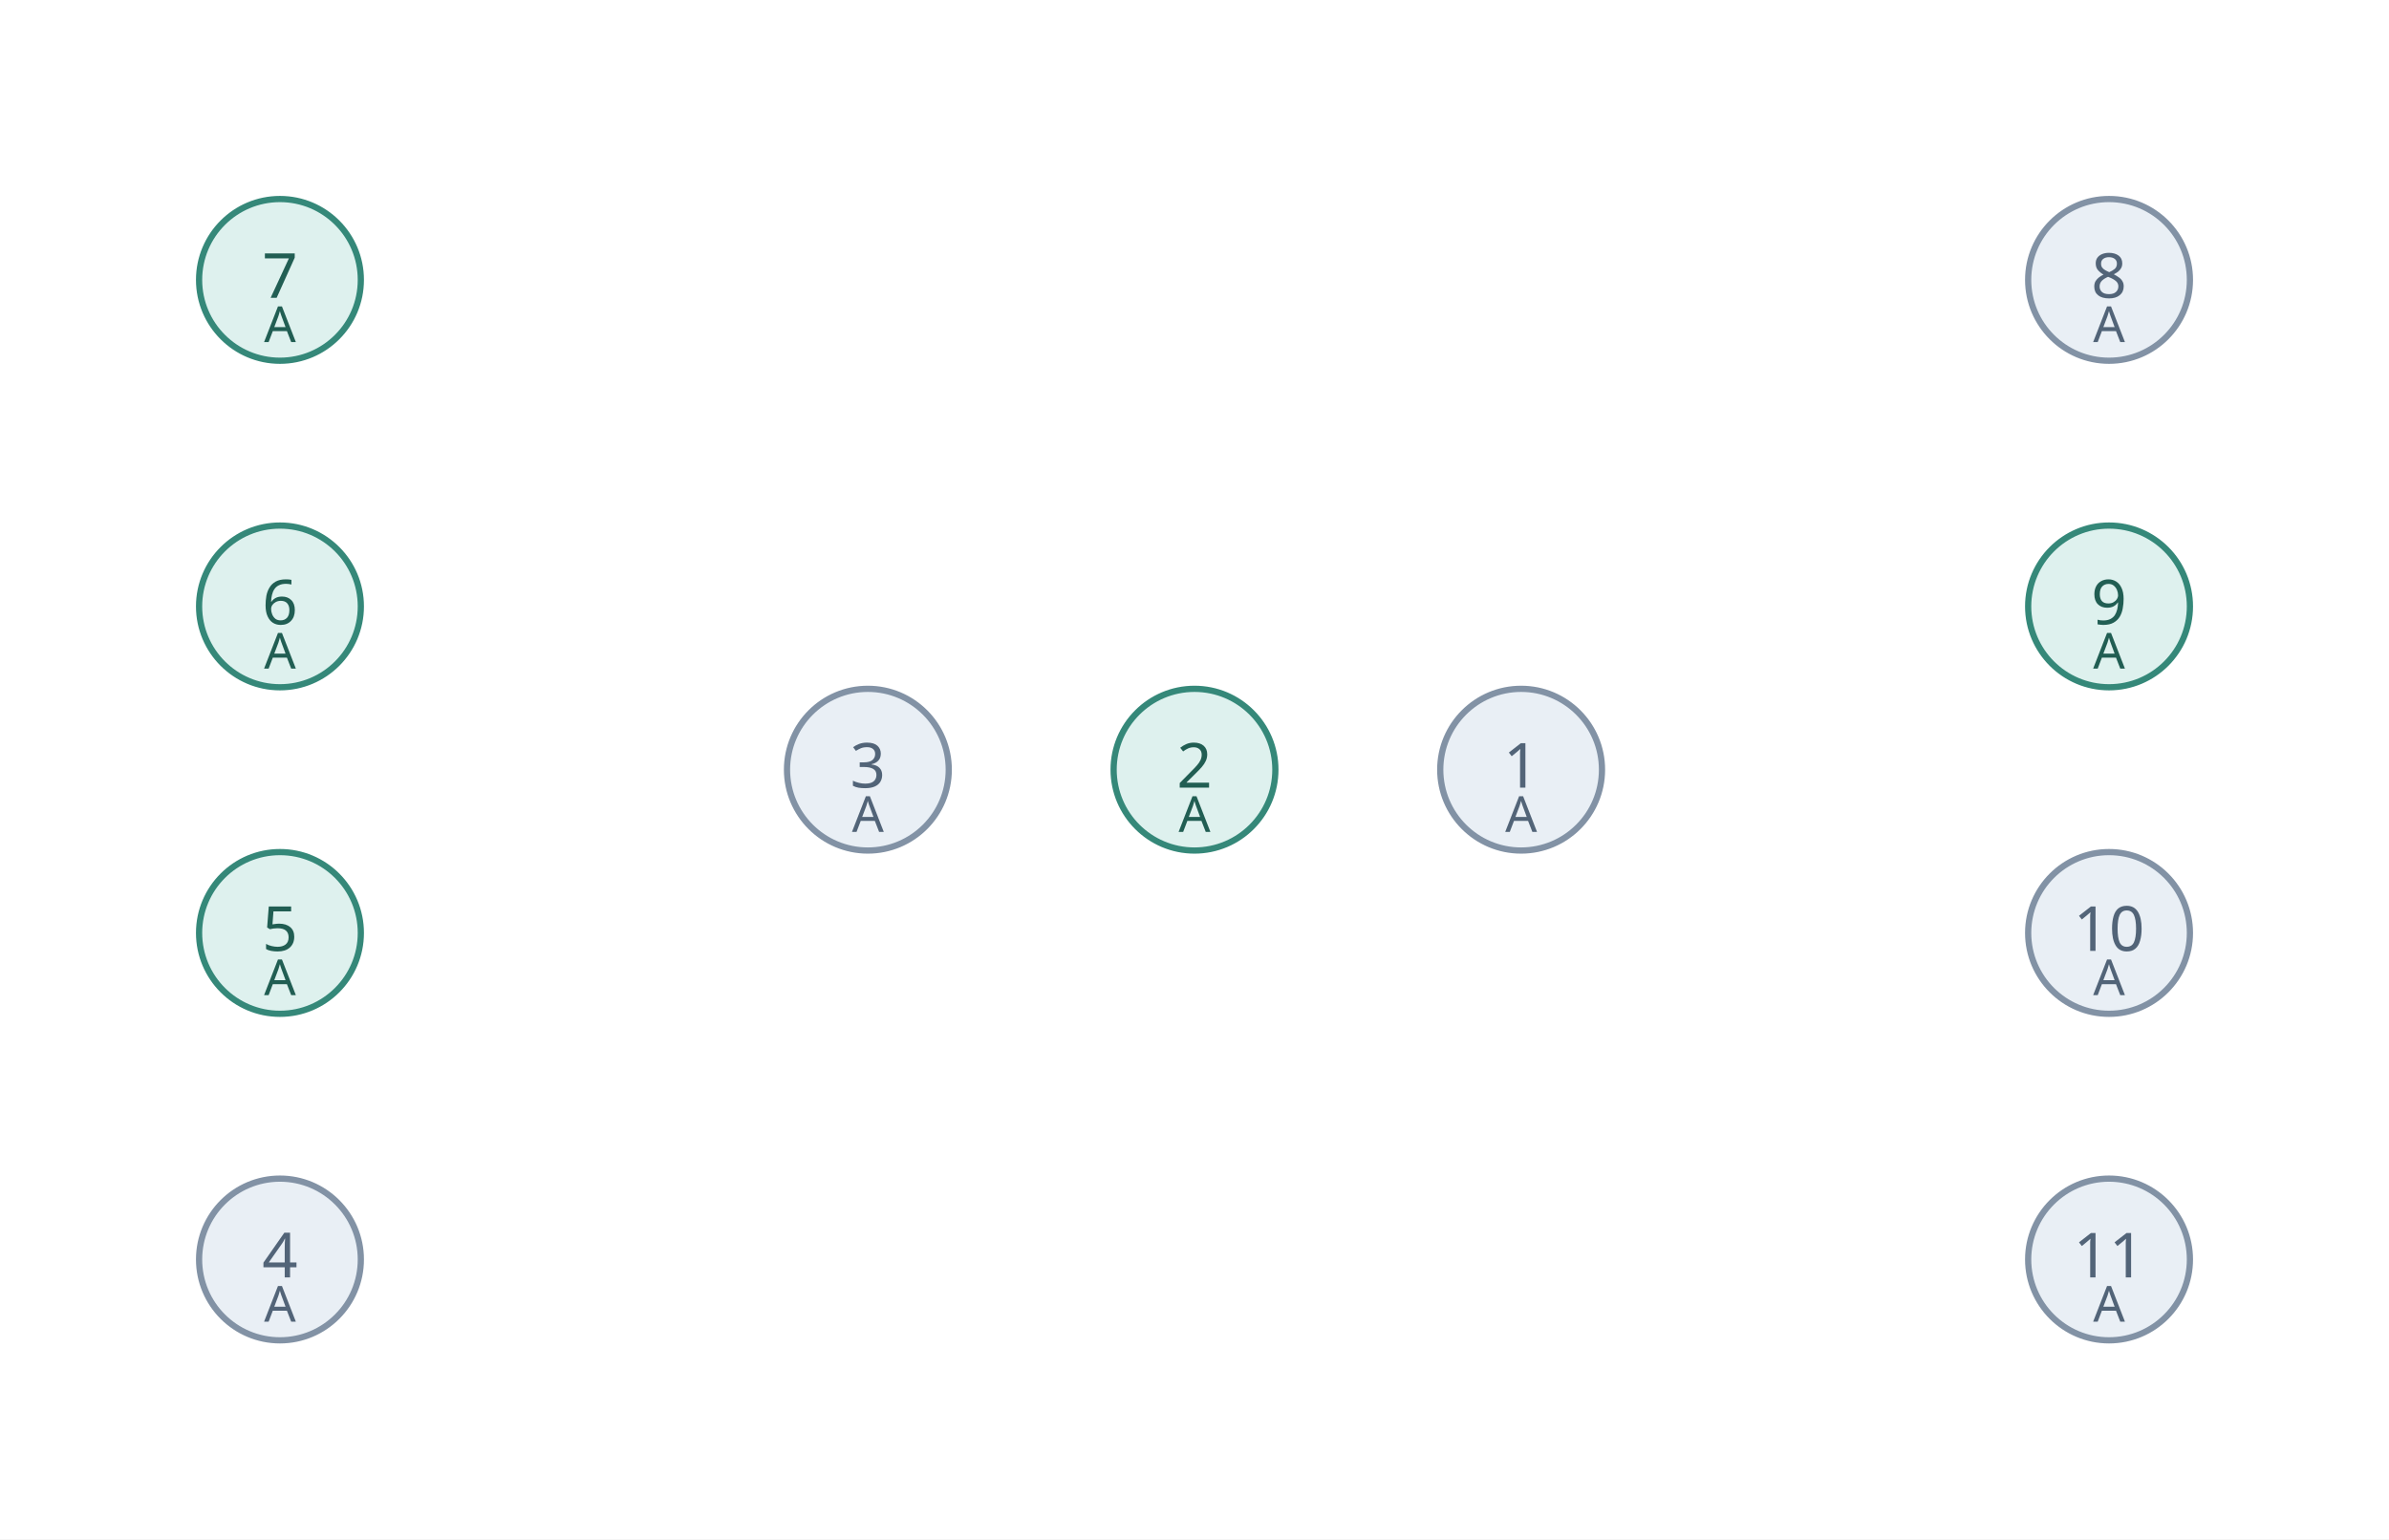
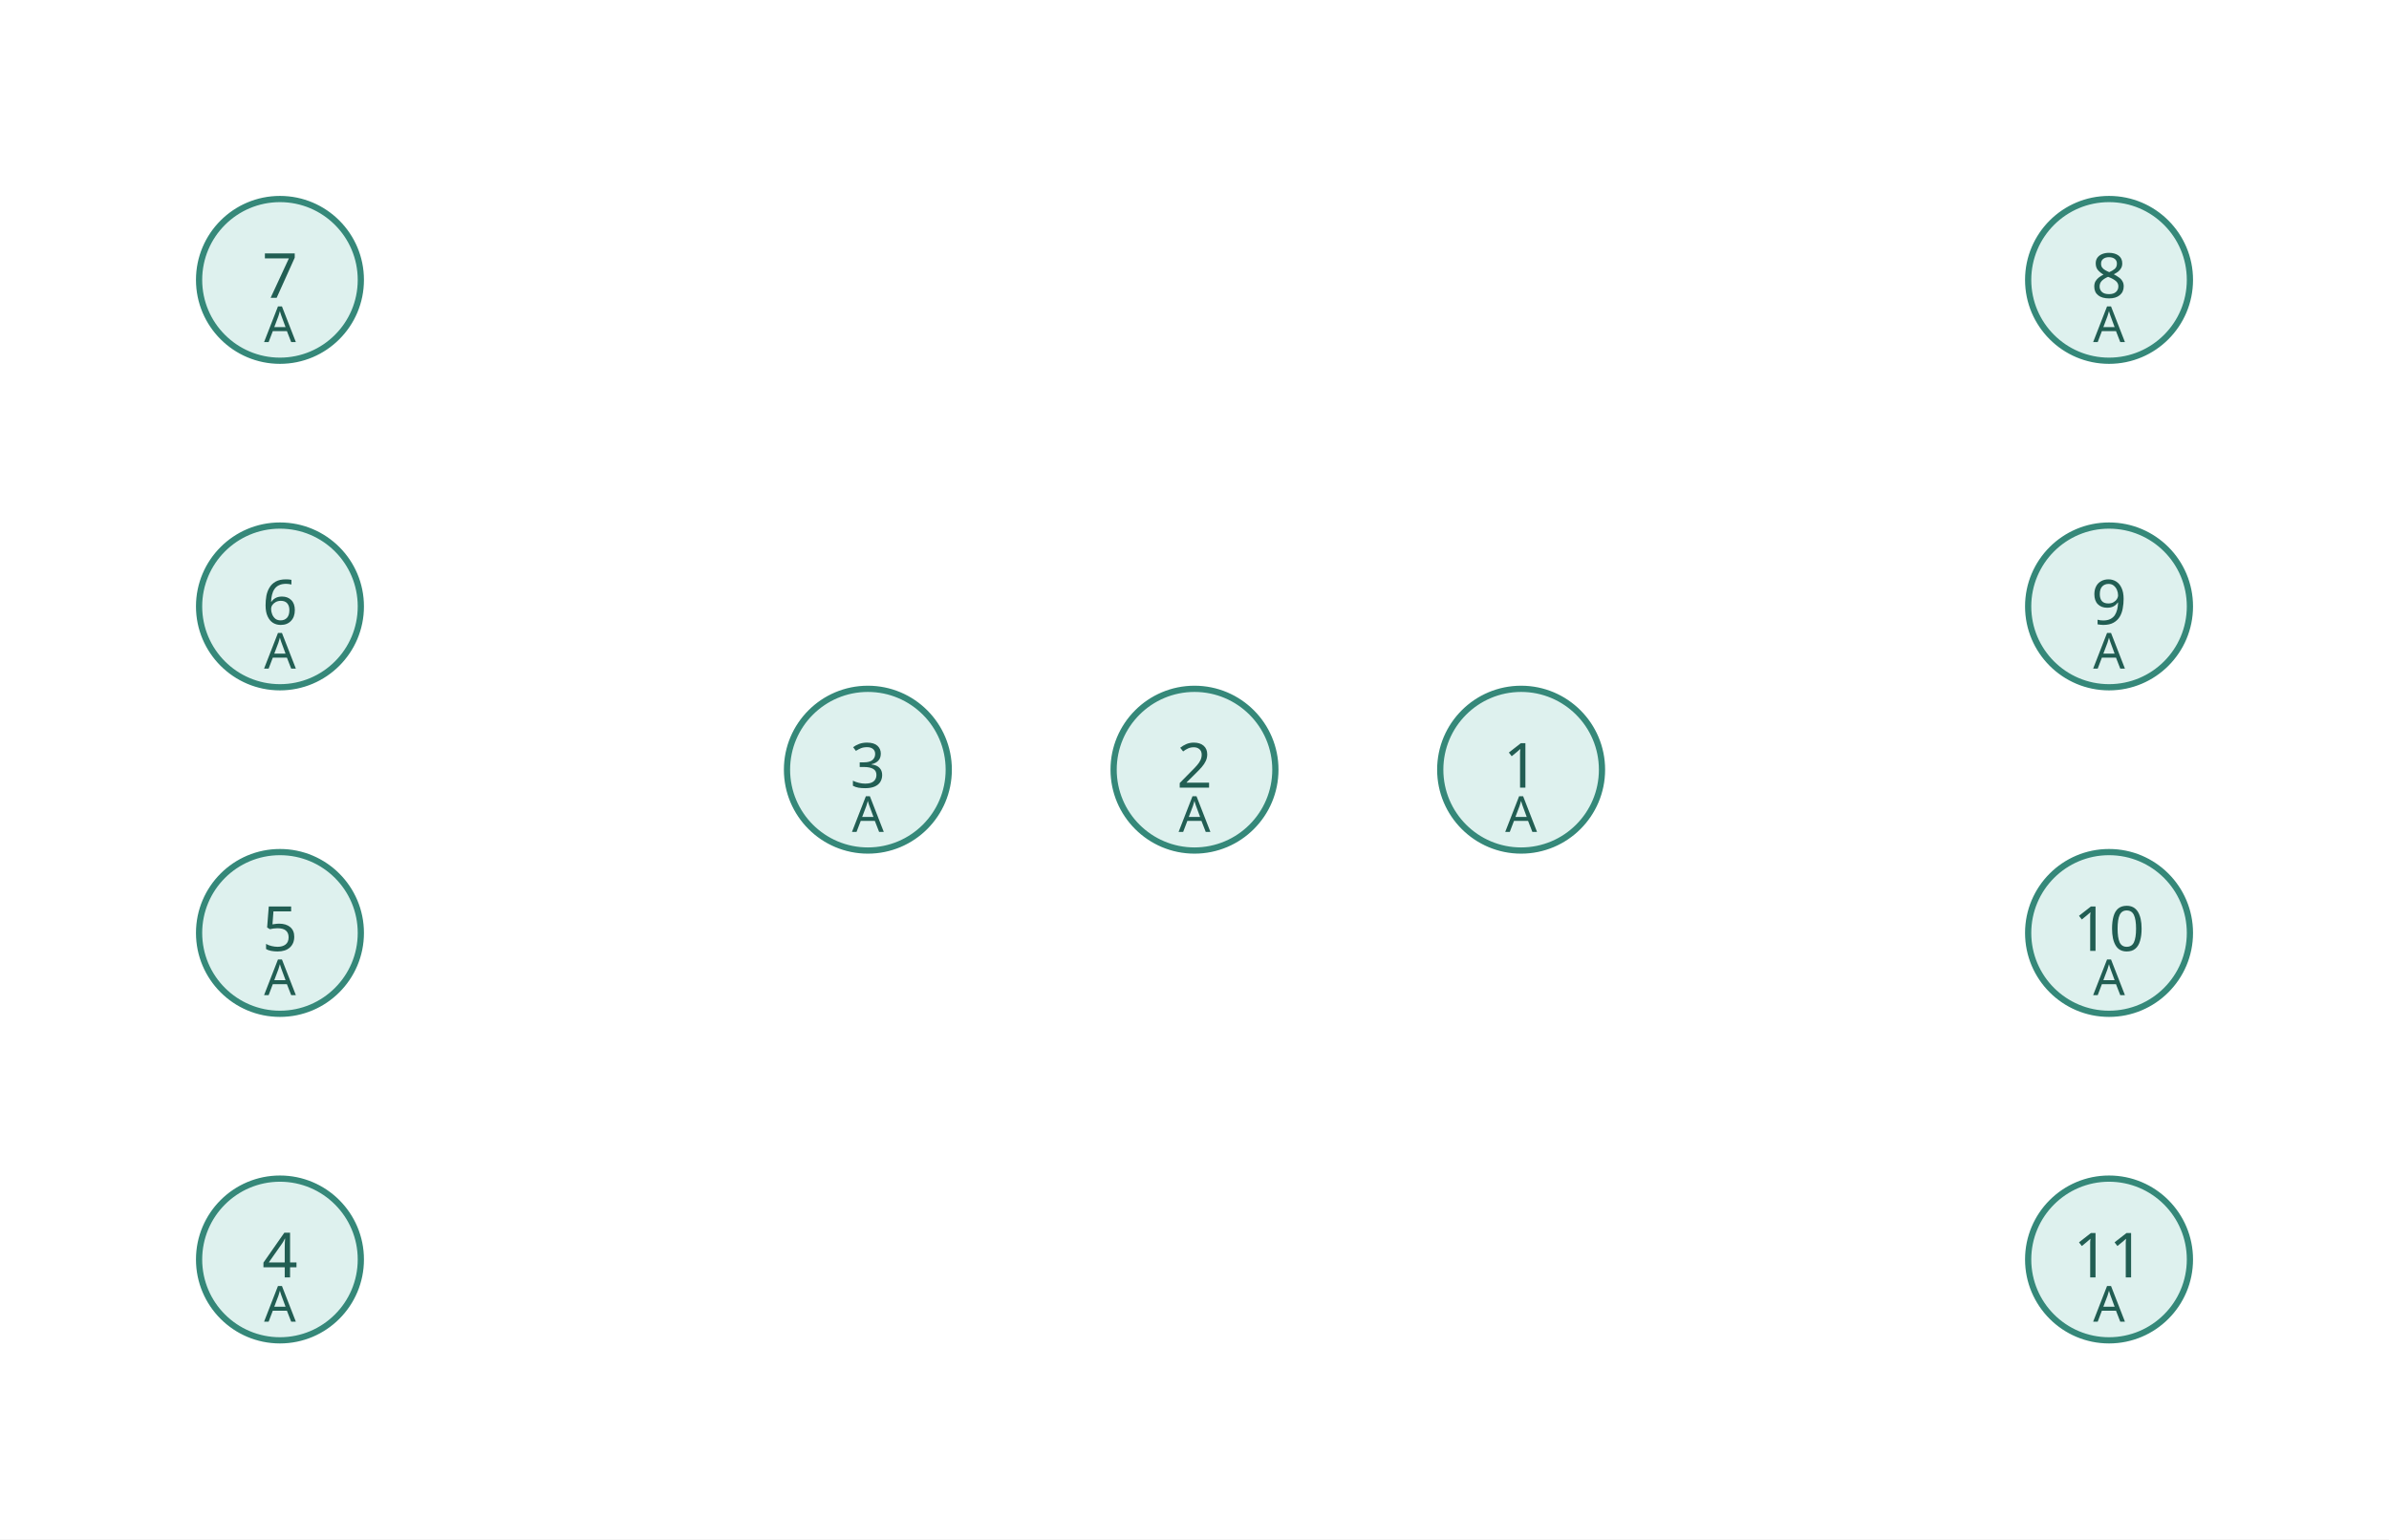
<svg xmlns="http://www.w3.org/2000/svg" viewBox="0 0 384.0 247.5" role="img">
  <rect width="100%" height="100%" fill="white" />
-   <g data-pin-id="U2.1" role="button" tabindex="0" aria-label="U2.1 Assigned · net has opens LINK_12V">
-     <circle cx="244.5" cy="123.75" r="13" fill="#e9eff5" stroke="#8292a5" />
-     <text x="244.5" y="122.75" text-anchor="middle" dominant-baseline="central" font-family="sans-serif" font-size="10" fill="#526478">1</text>
-     <text x="244.5" y="133.75" text-anchor="middle" font-family="sans-serif" font-size="8" fill="#526478">A</text>
+   <g data-pin-id="U2.1" role="button" tabindex="0" aria-label="U2.1 Assigned · net connected LINK_12V">
+     <circle cx="244.5" cy="123.75" r="13" fill="#def1ee" stroke="#358879" />
+     <text x="244.5" y="122.75" text-anchor="middle" dominant-baseline="central" font-family="sans-serif" font-size="10" fill="#215e53">1</text>
+     <text x="244.5" y="133.75" text-anchor="middle" font-family="sans-serif" font-size="8" fill="#215e53">A</text>
  </g>
-   <g data-pin-id="U2.10" role="button" tabindex="0" aria-label="U2.10 Assigned · net has opens LINK_12V">
-     <circle cx="339.0" cy="150.0" r="13" fill="#e9eff5" stroke="#8292a5" />
-     <text x="339.0" y="149.0" text-anchor="middle" dominant-baseline="central" font-family="sans-serif" font-size="10" fill="#526478">10</text>
-     <text x="339.0" y="160.0" text-anchor="middle" font-family="sans-serif" font-size="8" fill="#526478">A</text>
+   <g data-pin-id="U2.10" role="button" tabindex="0" aria-label="U2.10 Assigned · net connected LINK_12V">
+     <circle cx="339.0" cy="150.0" r="13" fill="#def1ee" stroke="#358879" />
+     <text x="339.0" y="149.0" text-anchor="middle" dominant-baseline="central" font-family="sans-serif" font-size="10" fill="#215e53">10</text>
+     <text x="339.0" y="160.0" text-anchor="middle" font-family="sans-serif" font-size="8" fill="#215e53">A</text>
  </g>
-   <g data-pin-id="U2.11" role="button" tabindex="0" aria-label="U2.11 Assigned · net has opens GND">
-     <circle cx="339.0" cy="202.5" r="13" fill="#e9eff5" stroke="#8292a5" />
-     <text x="339.0" y="201.5" text-anchor="middle" dominant-baseline="central" font-family="sans-serif" font-size="10" fill="#526478">11</text>
-     <text x="339.0" y="212.5" text-anchor="middle" font-family="sans-serif" font-size="8" fill="#526478">A</text>
+   <g data-pin-id="U2.11" role="button" tabindex="0" aria-label="U2.11 Assigned · net connected GND">
+     <circle cx="339.0" cy="202.5" r="13" fill="#def1ee" stroke="#358879" />
+     <text x="339.0" y="201.5" text-anchor="middle" dominant-baseline="central" font-family="sans-serif" font-size="10" fill="#215e53">11</text>
+     <text x="339.0" y="212.5" text-anchor="middle" font-family="sans-serif" font-size="8" fill="#215e53">A</text>
  </g>
  <g data-pin-id="U2.2" role="button" tabindex="0" aria-label="U2.2 Assigned · net connected SW_CORE">
    <circle cx="192" cy="123.75" r="13" fill="#def1ee" stroke="#358879" />
    <text x="192" y="122.75" text-anchor="middle" dominant-baseline="central" font-family="sans-serif" font-size="10" fill="#215e53">2</text>
    <text x="192" y="133.75" text-anchor="middle" font-family="sans-serif" font-size="8" fill="#215e53">A</text>
  </g>
-   <g data-pin-id="U2.3" role="button" tabindex="0" aria-label="U2.3 Assigned · net has opens GND">
-     <circle cx="139.5" cy="123.75" r="13" fill="#e9eff5" stroke="#8292a5" />
-     <text x="139.5" y="122.75" text-anchor="middle" dominant-baseline="central" font-family="sans-serif" font-size="10" fill="#526478">3</text>
-     <text x="139.5" y="133.75" text-anchor="middle" font-family="sans-serif" font-size="8" fill="#526478">A</text>
+   <g data-pin-id="U2.3" role="button" tabindex="0" aria-label="U2.3 Assigned · net connected GND">
+     <circle cx="139.5" cy="123.75" r="13" fill="#def1ee" stroke="#358879" />
+     <text x="139.5" y="122.75" text-anchor="middle" dominant-baseline="central" font-family="sans-serif" font-size="10" fill="#215e53">3</text>
+     <text x="139.5" y="133.75" text-anchor="middle" font-family="sans-serif" font-size="8" fill="#215e53">A</text>
  </g>
-   <g data-pin-id="U2.4" role="button" tabindex="0" aria-label="U2.4 Assigned · net has opens GND">
-     <circle cx="45.0" cy="202.5" r="13" fill="#e9eff5" stroke="#8292a5" />
-     <text x="45.0" y="201.5" text-anchor="middle" dominant-baseline="central" font-family="sans-serif" font-size="10" fill="#526478">4</text>
-     <text x="45.0" y="212.5" text-anchor="middle" font-family="sans-serif" font-size="8" fill="#526478">A</text>
+   <g data-pin-id="U2.4" role="button" tabindex="0" aria-label="U2.4 Assigned · net connected GND">
+     <circle cx="45.0" cy="202.5" r="13" fill="#def1ee" stroke="#358879" />
+     <text x="45.0" y="201.5" text-anchor="middle" dominant-baseline="central" font-family="sans-serif" font-size="10" fill="#215e53">4</text>
+     <text x="45.0" y="212.5" text-anchor="middle" font-family="sans-serif" font-size="8" fill="#215e53">A</text>
  </g>
  <g data-pin-id="U2.5" role="button" tabindex="0" aria-label="U2.5 Assigned · net connected FB_CORE">
    <circle cx="45.0" cy="150.0" r="13" fill="#def1ee" stroke="#358879" />
    <text x="45.0" y="149.0" text-anchor="middle" dominant-baseline="central" font-family="sans-serif" font-size="10" fill="#215e53">5</text>
    <text x="45.0" y="160.0" text-anchor="middle" font-family="sans-serif" font-size="8" fill="#215e53">A</text>
  </g>
  <g data-pin-id="U2.6" role="button" tabindex="0" aria-label="U2.6 Assigned · net connected VCORE_REG_1V025">
    <circle cx="45.0" cy="97.5" r="13" fill="#def1ee" stroke="#358879" />
    <text x="45.0" y="96.5" text-anchor="middle" dominant-baseline="central" font-family="sans-serif" font-size="10" fill="#215e53">6</text>
    <text x="45.0" y="107.5" text-anchor="middle" font-family="sans-serif" font-size="8" fill="#215e53">A</text>
  </g>
  <g data-pin-id="U2.7" role="button" tabindex="0" aria-label="U2.7 Assigned · net connected PG_CORE">
    <circle cx="45.0" cy="45.0" r="13" fill="#def1ee" stroke="#358879" />
    <text x="45.0" y="44.0" text-anchor="middle" dominant-baseline="central" font-family="sans-serif" font-size="10" fill="#215e53">7</text>
    <text x="45.0" y="55.0" text-anchor="middle" font-family="sans-serif" font-size="8" fill="#215e53">A</text>
  </g>
-   <g data-pin-id="U2.8" role="button" tabindex="0" aria-label="U2.8 Assigned · net has opens LINK_12V">
-     <circle cx="339.0" cy="45.0" r="13" fill="#e9eff5" stroke="#8292a5" />
-     <text x="339.0" y="44.0" text-anchor="middle" dominant-baseline="central" font-family="sans-serif" font-size="10" fill="#526478">8</text>
-     <text x="339.0" y="55.0" text-anchor="middle" font-family="sans-serif" font-size="8" fill="#526478">A</text>
+   <g data-pin-id="U2.8" role="button" tabindex="0" aria-label="U2.8 Assigned · net connected LINK_12V">
+     <circle cx="339.0" cy="45.0" r="13" fill="#def1ee" stroke="#358879" />
+     <text x="339.0" y="44.0" text-anchor="middle" dominant-baseline="central" font-family="sans-serif" font-size="10" fill="#215e53">8</text>
+     <text x="339.0" y="55.0" text-anchor="middle" font-family="sans-serif" font-size="8" fill="#215e53">A</text>
  </g>
  <g data-pin-id="U2.9" role="button" tabindex="0" aria-label="U2.9 Assigned · net connected SS_CORE">
    <circle cx="339.0" cy="97.5" r="13" fill="#def1ee" stroke="#358879" />
    <text x="339.0" y="96.5" text-anchor="middle" dominant-baseline="central" font-family="sans-serif" font-size="10" fill="#215e53">9</text>
    <text x="339.0" y="107.5" text-anchor="middle" font-family="sans-serif" font-size="8" fill="#215e53">A</text>
  </g>
</svg>
